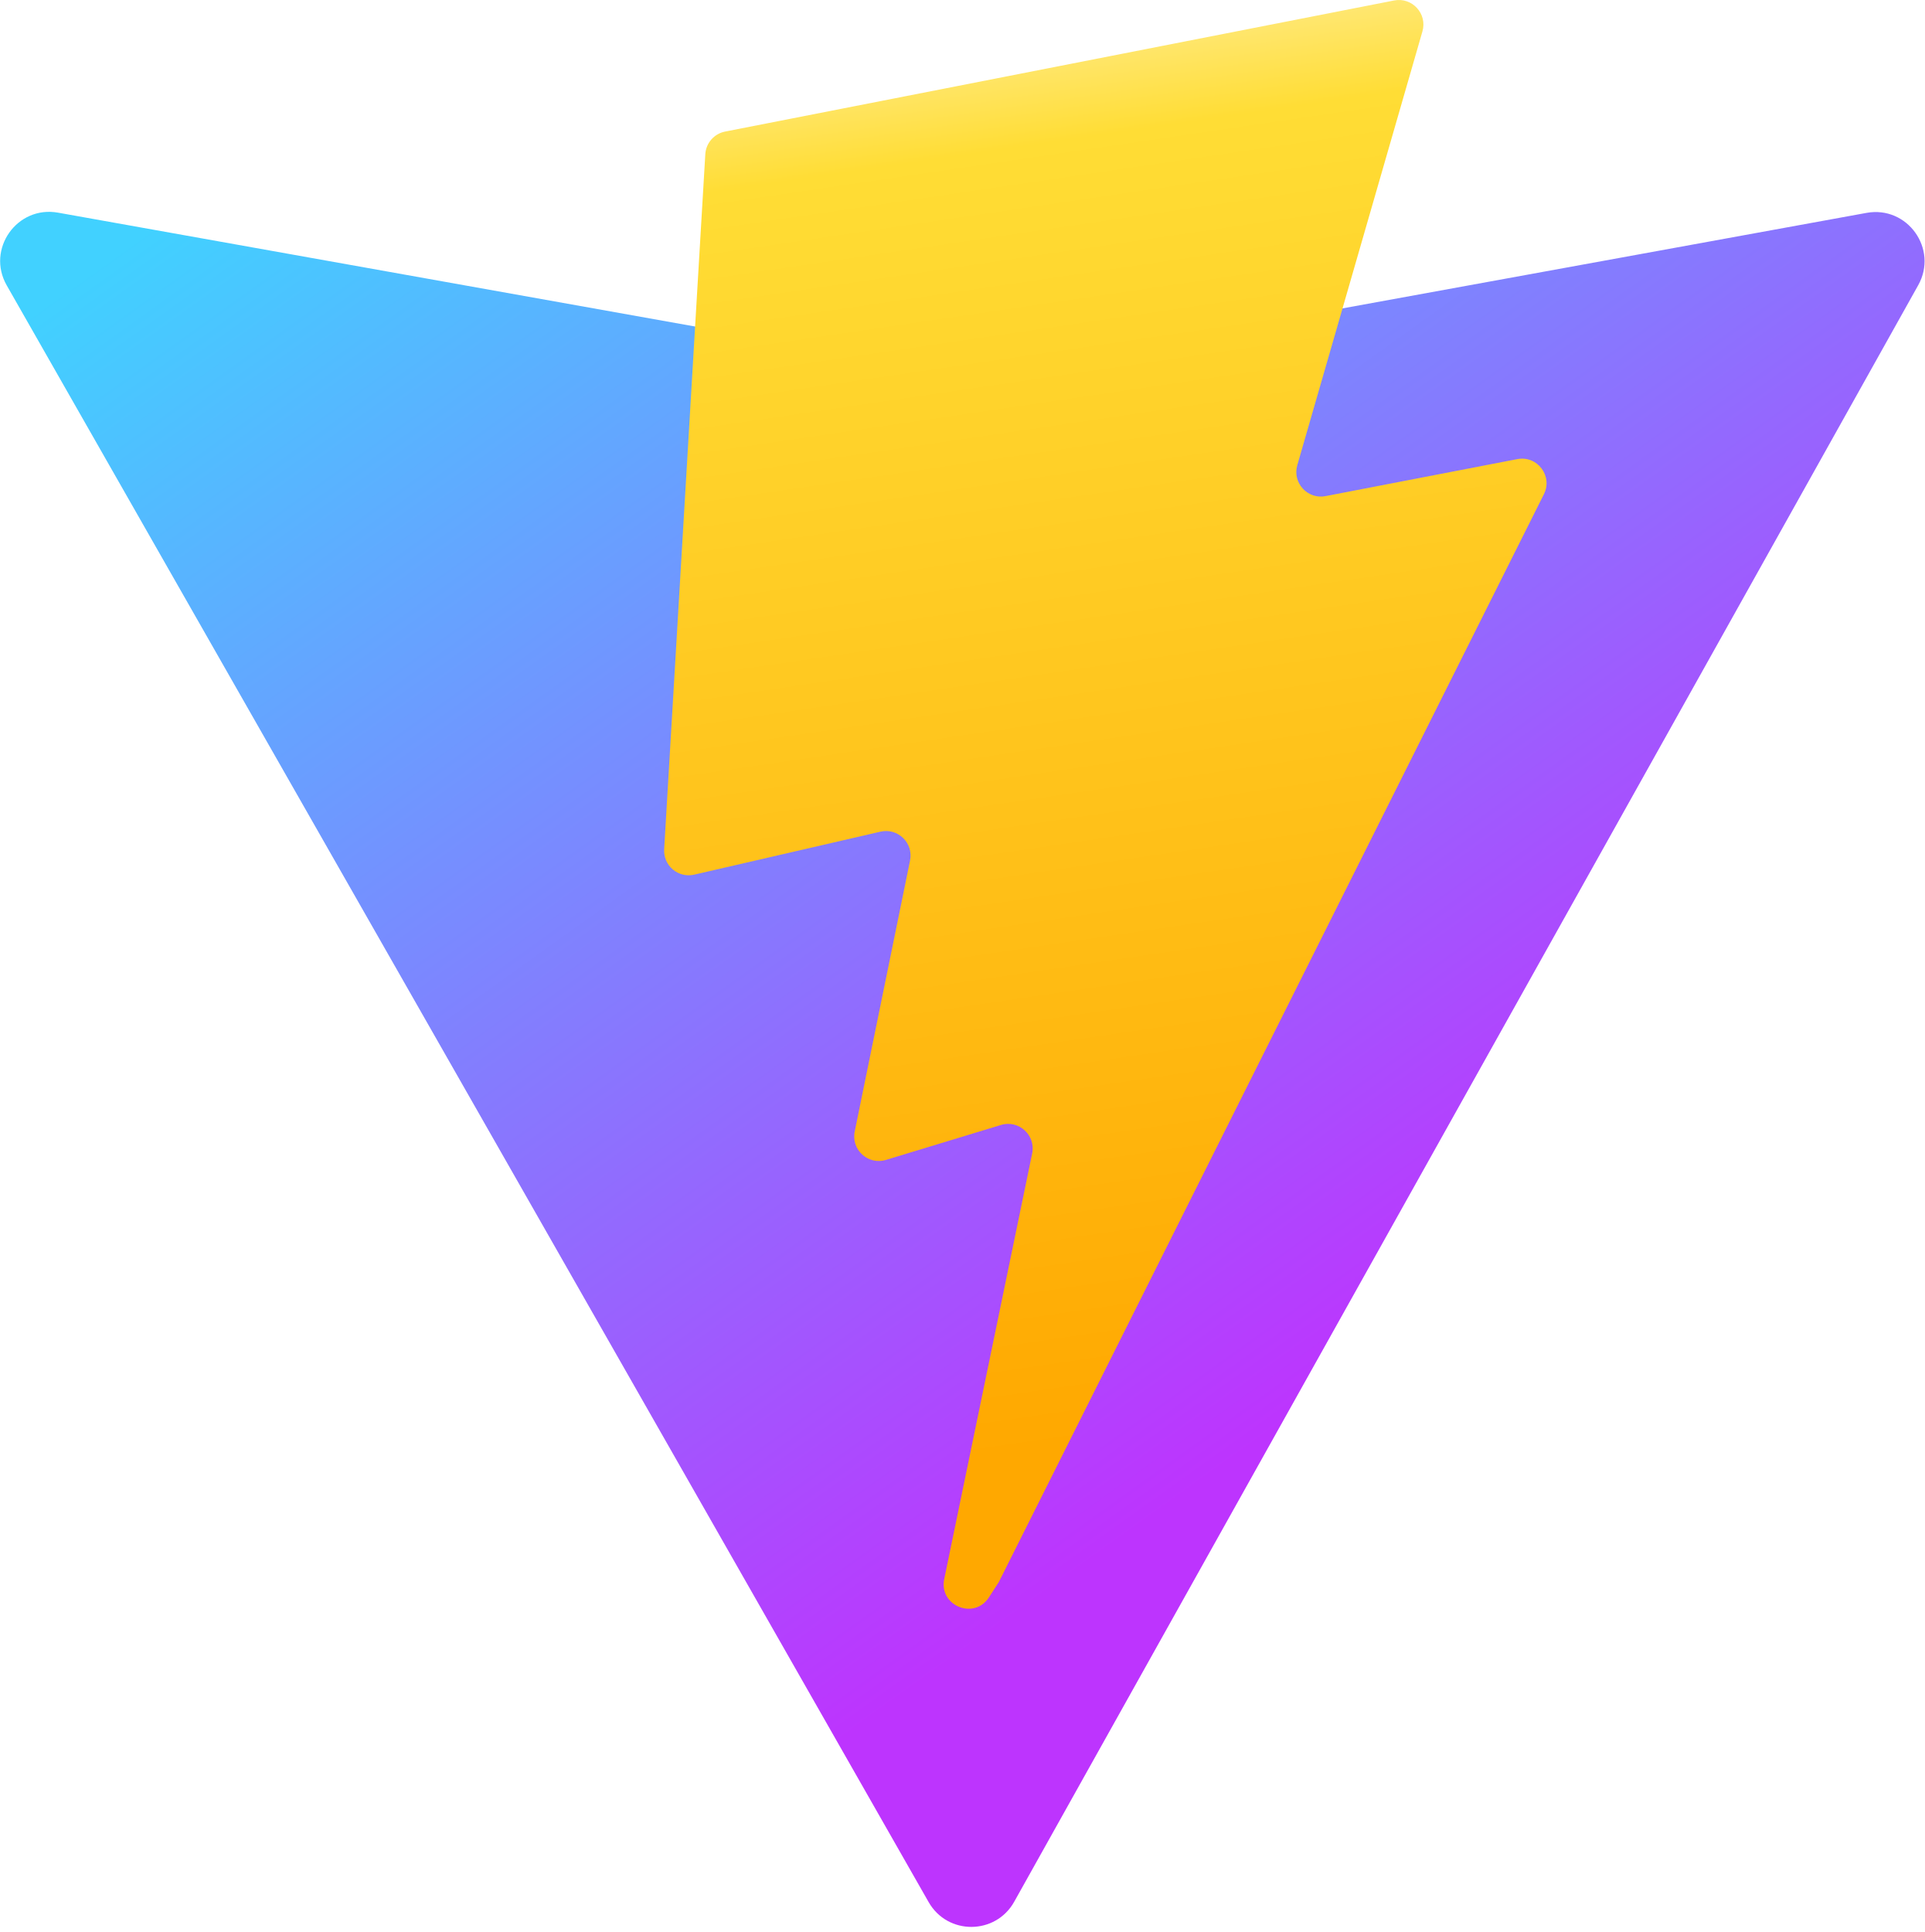
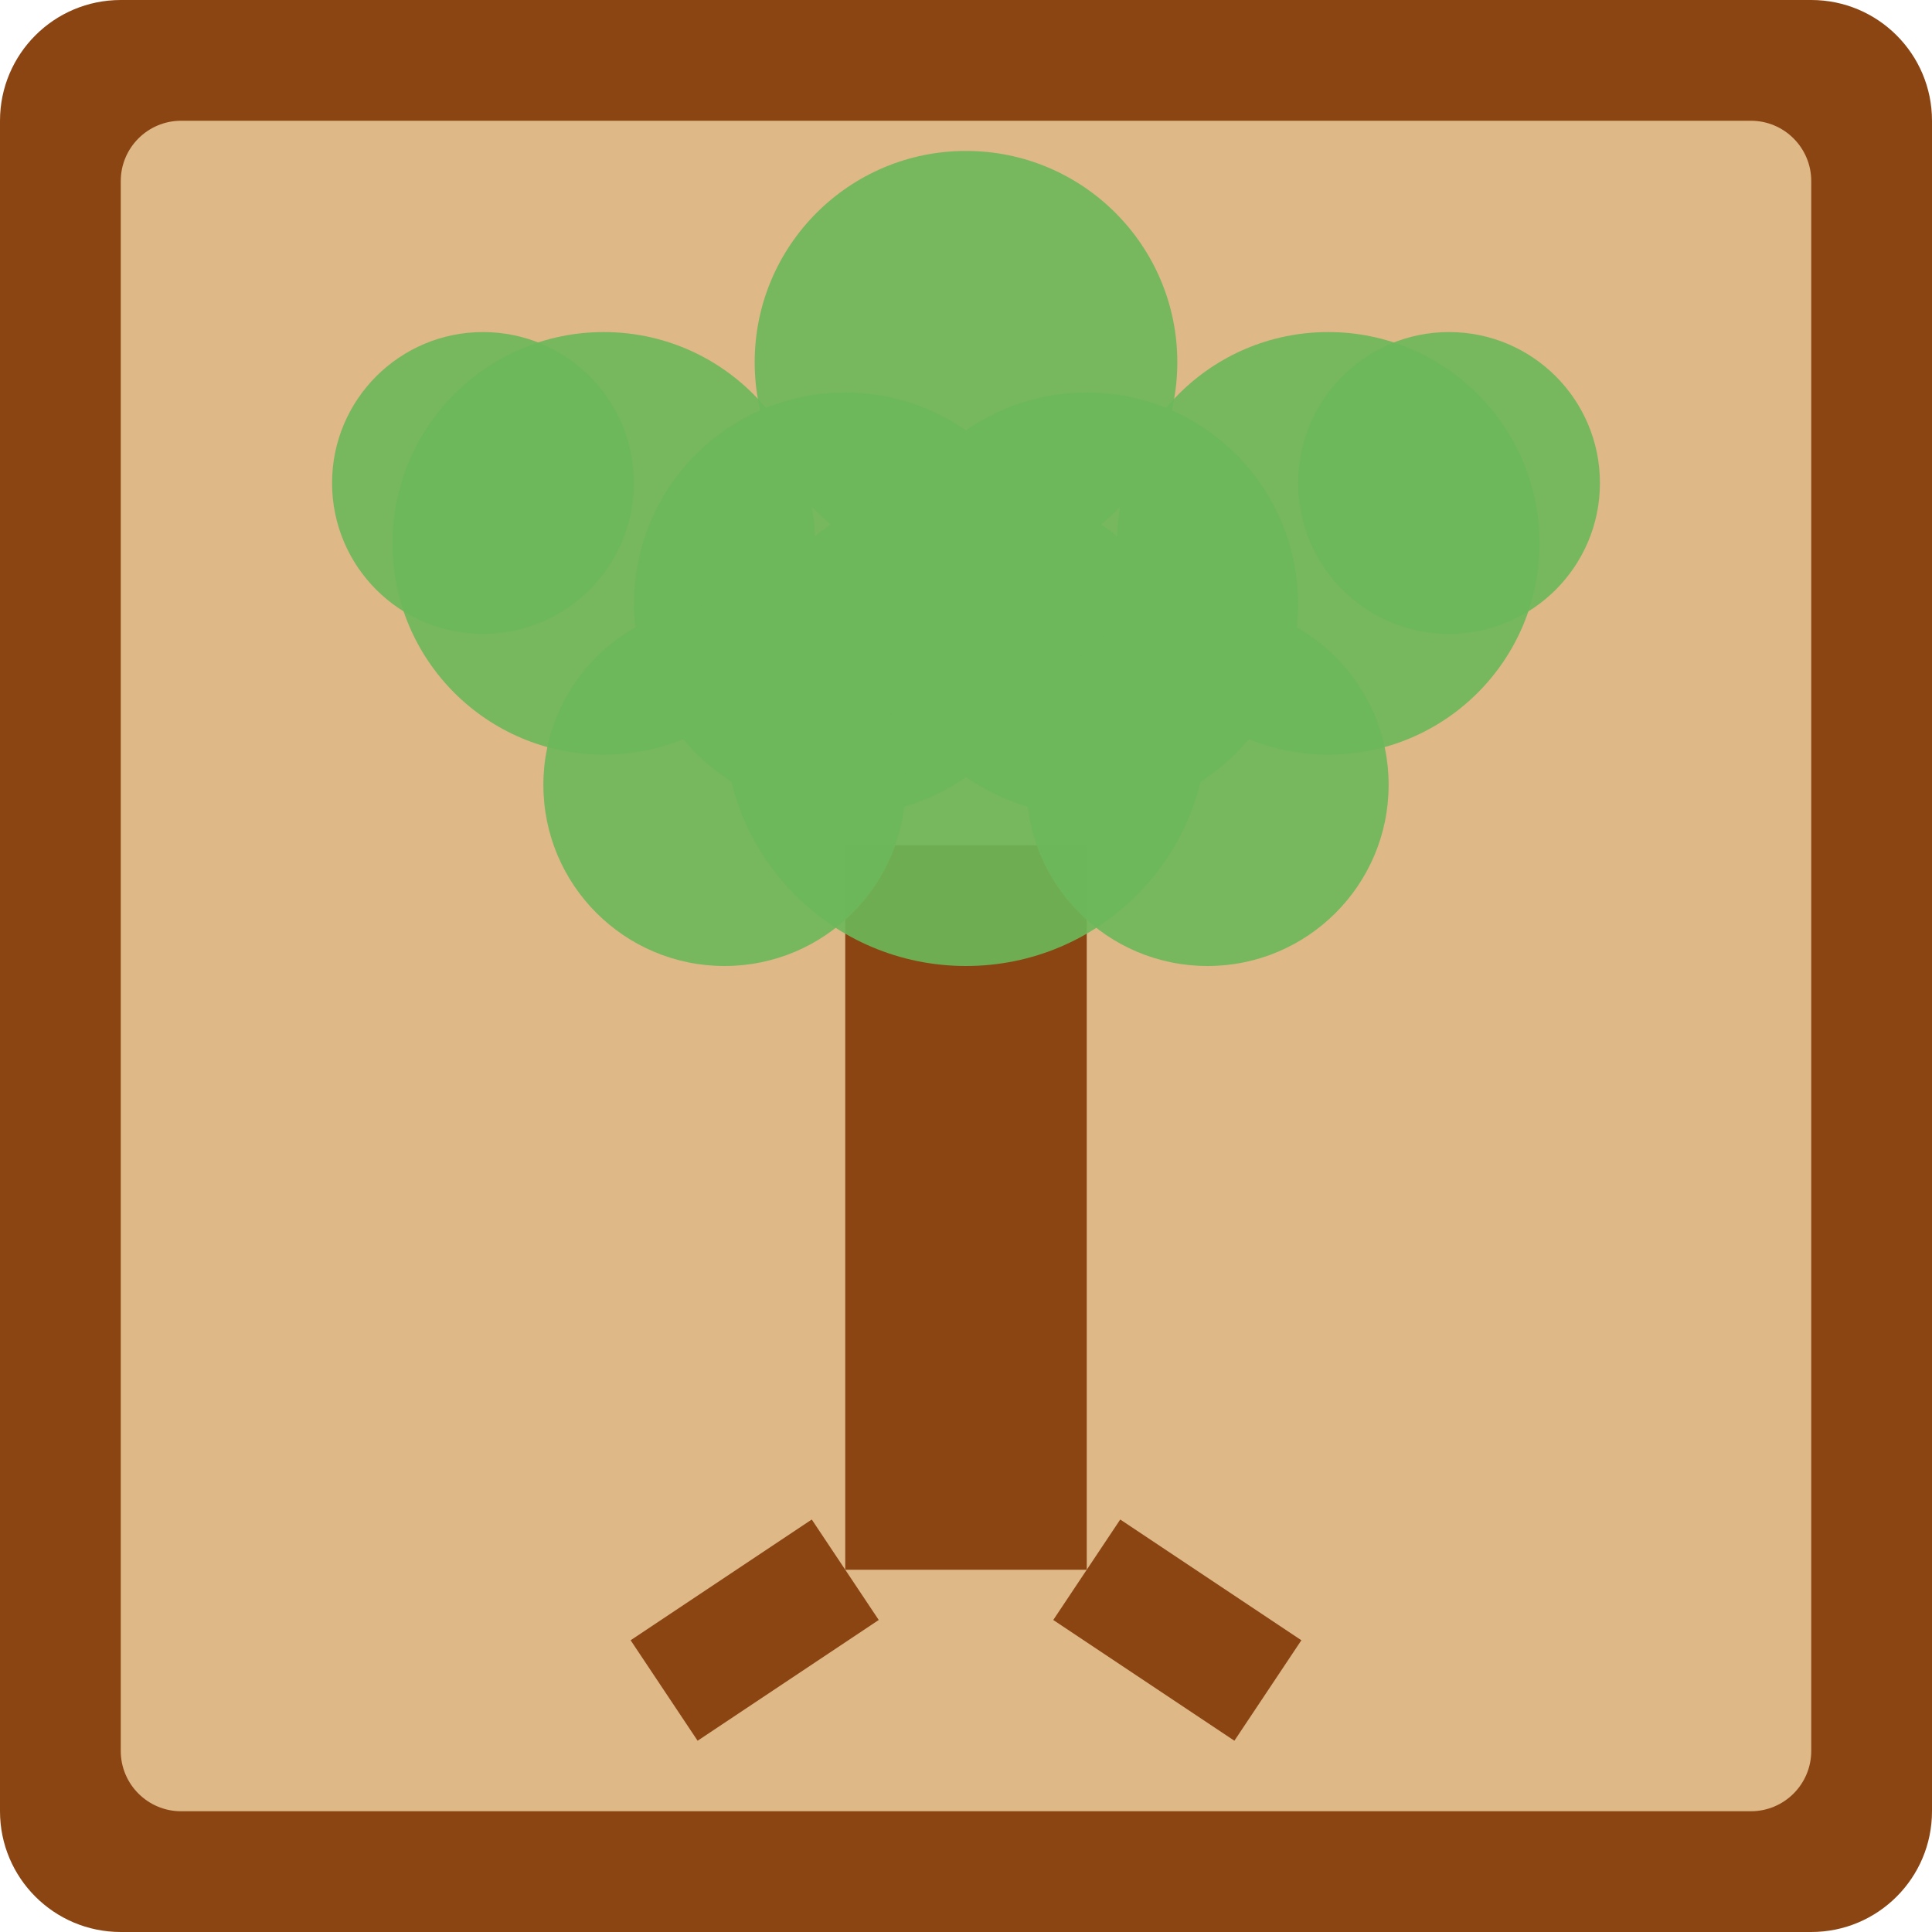
- <svg xmlns="http://www.w3.org/2000/svg" aria-hidden="true" role="img" class="iconify iconify--logos" width="31.88" height="32" preserveAspectRatio="xMidYMid meet" viewBox="0 0 256 257">
-   <defs>
-     <linearGradient id="IconifyId1813088fe1fbc01fb466" x1="-.828%" x2="57.636%" y1="7.652%" y2="78.411%">
-       <stop offset="0%" stop-color="#41D1FF" />
-       <stop offset="100%" stop-color="#BD34FE" />
-     </linearGradient>
-     <linearGradient id="IconifyId1813088fe1fbc01fb467" x1="43.376%" x2="50.316%" y1="2.242%" y2="89.03%">
-       <stop offset="0%" stop-color="#FFEA83" />
-       <stop offset="8.333%" stop-color="#FFDD35" />
-       <stop offset="100%" stop-color="#FFA800" />
-     </linearGradient>
-   </defs>
-   <path fill="url(#IconifyId1813088fe1fbc01fb466)" d="M255.153 37.938L134.897 252.976c-2.483 4.44-8.862 4.466-11.382.048L.875 37.958c-2.746-4.814 1.371-10.646 6.827-9.67l120.385 21.517a6.537 6.537 0 0 0 2.322-.004l117.867-21.483c5.438-.991 9.574 4.796 6.877 9.62Z" />
-   <path fill="url(#IconifyId1813088fe1fbc01fb467)" d="M185.432.063L96.44 17.501a3.268 3.268 0 0 0-2.634 3.014l-5.474 92.456a3.268 3.268 0 0 0 3.997 3.378l24.777-5.718c2.318-.535 4.413 1.507 3.936 3.838l-7.361 36.047c-.495 2.426 1.782 4.5 4.151 3.78l15.304-4.649c2.372-.72 4.652 1.36 4.15 3.788l-11.698 56.621c-.732 3.542 3.979 5.473 5.943 2.437l1.313-2.028l72.516-144.72c1.215-2.423-.88-5.186-3.54-4.672l-25.505 4.922c-2.396.462-4.435-1.77-3.759-4.114l16.646-57.705c.677-2.35-1.37-4.583-3.769-4.113Z" />
+ <svg xmlns="http://www.w3.org/2000/svg" width="32" height="32" viewBox="0 0 32 32">
+   <rect x="0" y="0" width="32" height="32" fill="#8B4513" rx="2" />
+   <rect x="2" y="2" width="28" height="28" fill="#DEB887" rx="1" />
+   <rect x="14" y="14" width="4" height="12" fill="#8B4513" />
+   <path d="M14 26 L11 28 M18 26 L21 28" stroke="#8B4513" stroke-width="2" fill="none" />
+   <circle cx="8" cy="8" r="2.5" fill="#6CB85A" opacity="0.9" />
+   <circle cx="24" cy="8" r="2.5" fill="#6CB85A" opacity="0.9" />
+   <circle cx="10" cy="9" r="3.5" fill="#6CB85A" opacity="0.9" />
+   <circle cx="22" cy="9" r="3.5" fill="#6CB85A" opacity="0.9" />
+   <circle cx="16" cy="6" r="3.5" fill="#6CB85A" opacity="0.9" />
+   <circle cx="14" cy="10" r="3.5" fill="#6CB85A" opacity="0.9" />
+   <circle cx="18" cy="10" r="3.5" fill="#6CB85A" opacity="0.9" />
+   <circle cx="16" cy="12" r="4" fill="#6CB85A" opacity="0.9" />
+   <circle cx="12" cy="13" r="3" fill="#6CB85A" opacity="0.9" />
+   <circle cx="20" cy="13" r="3" fill="#6CB85A" opacity="0.9" />
</svg>
